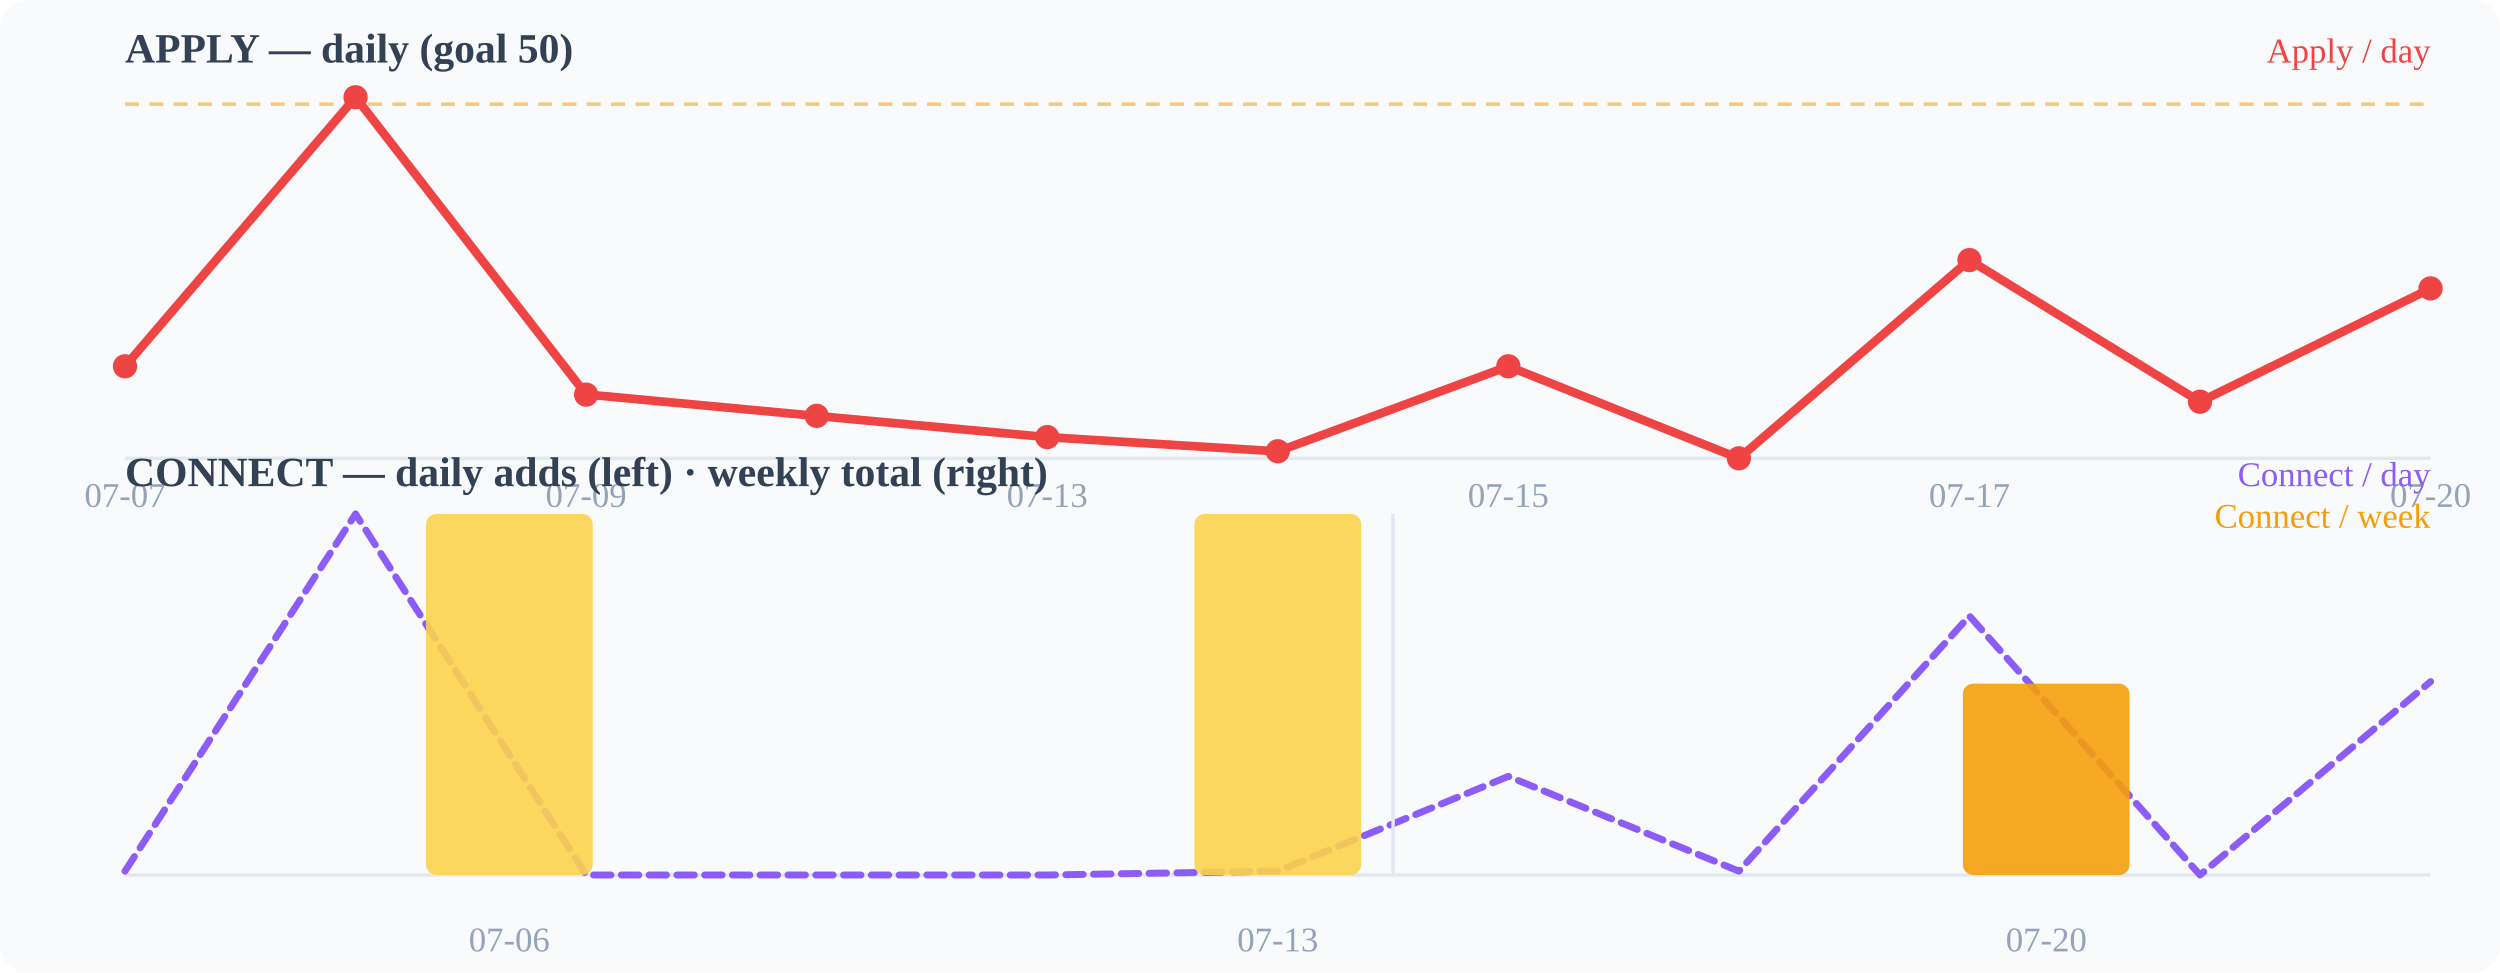
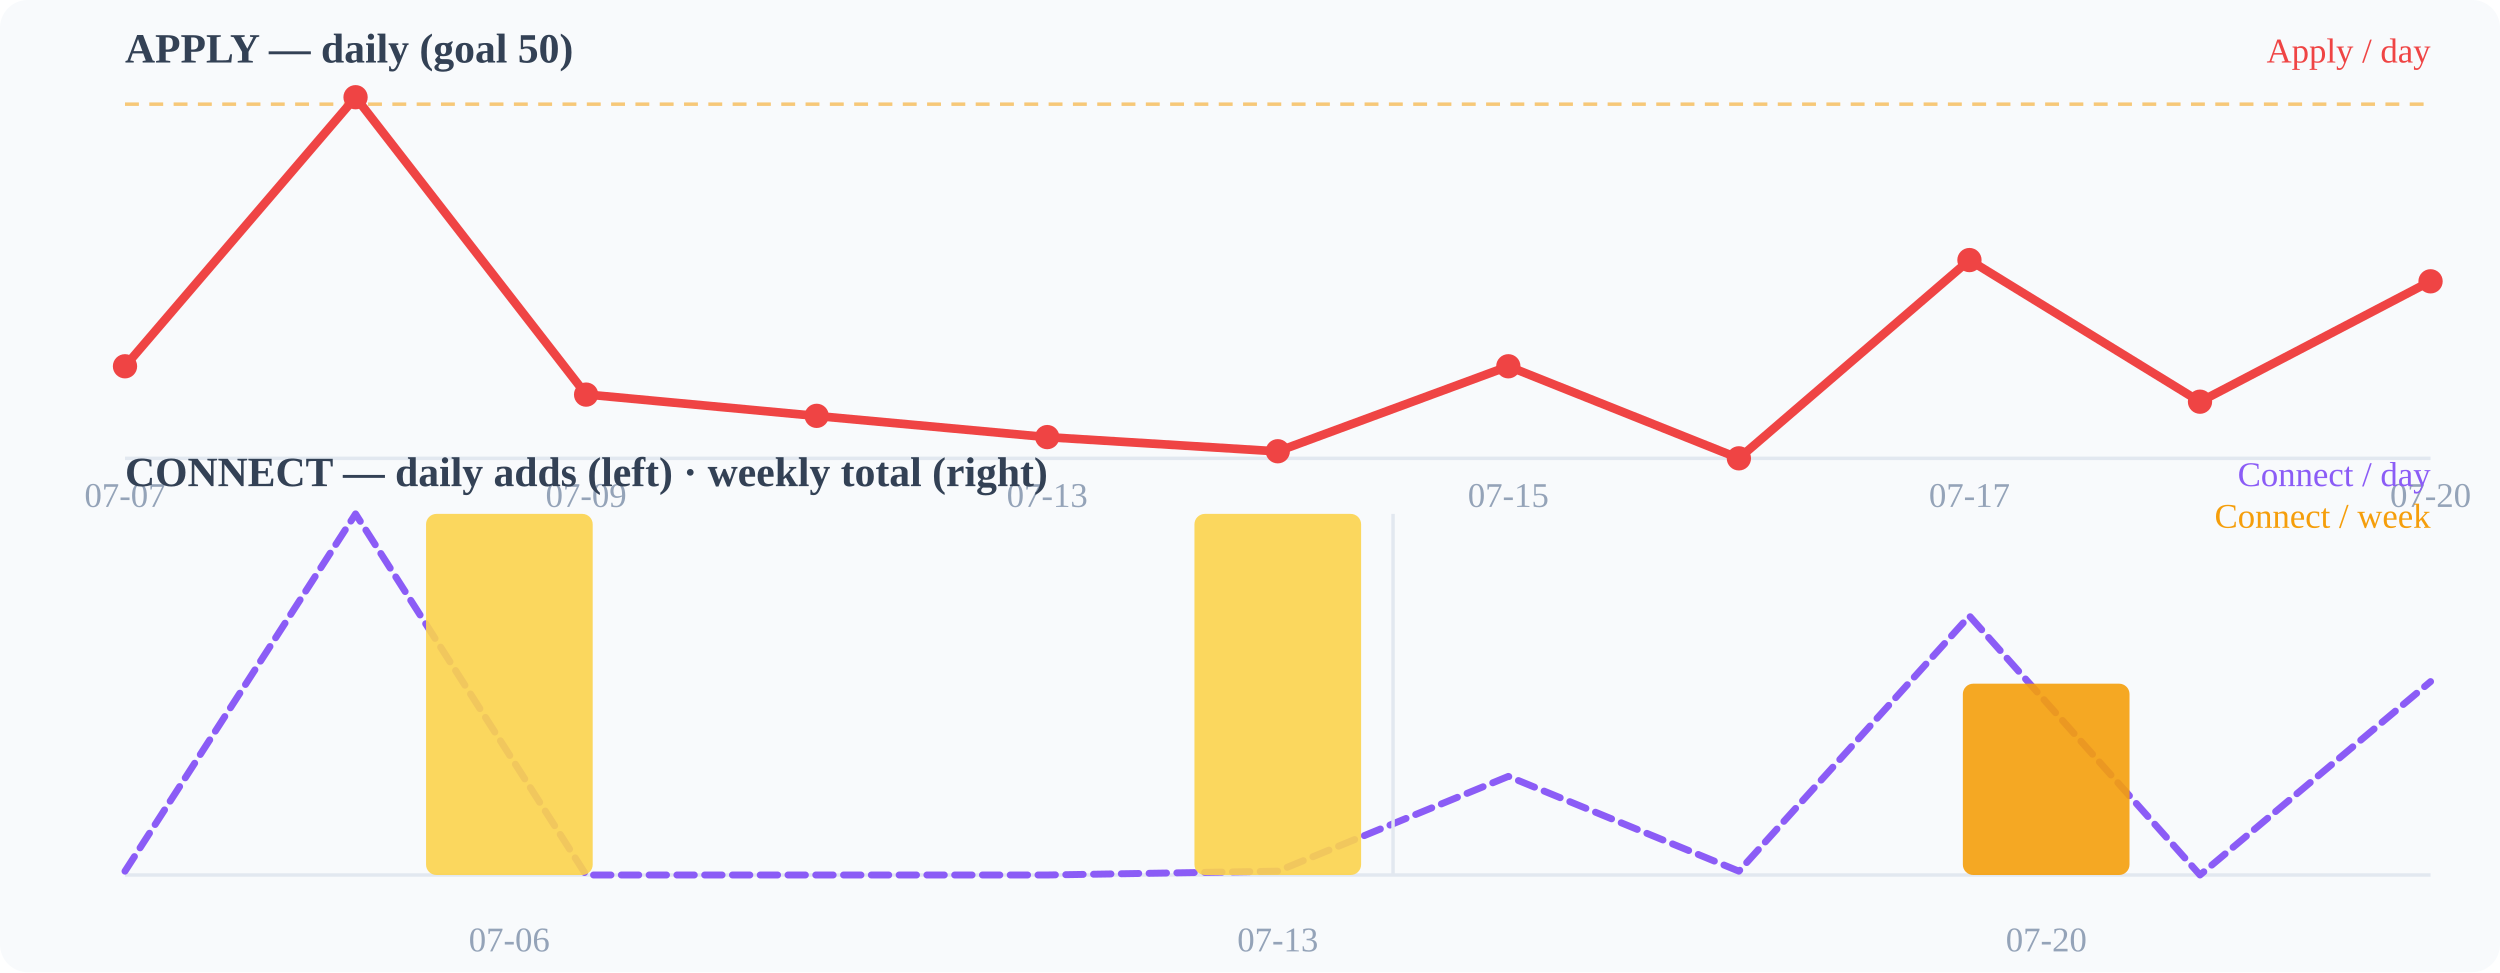
<svg xmlns="http://www.w3.org/2000/svg" width="720" height="280" viewBox="0 0 720 280">
  <rect width="720" height="280" fill="#f8fafc" rx="8" />
  <text x="36" y="18" font-size="12" font-weight="600" fill="#334155">APPLY — daily (goal 50)</text>
  <line x1="36" y1="132" x2="700" y2="132" stroke="#e2e8f0" stroke-width="1" />
  <line x1="36" y1="30.0" x2="700" y2="30.0" stroke="#f59e0b" stroke-width="1" stroke-dasharray="4 3" opacity="0.55" />
-   <polyline points="36.0,105.5 102.4,28.0 168.8,113.6 235.2,119.8 301.6,125.9 368.0,130.0 434.4,105.5 500.8,132.0 567.2,74.9 633.6,115.7 700.0,83.1" fill="none" stroke="#ef4444" stroke-width="2.5" stroke-linecap="round" stroke-linejoin="round" />
+   <polyline points="36.0,105.5 102.4,28.0 168.8,113.6 235.2,119.8 301.6,125.9 368.0,130.0 434.4,105.5 500.8,132.0 567.2,74.9 633.6,115.7 700.0,81.0" fill="none" stroke="#ef4444" stroke-width="2.5" stroke-linecap="round" stroke-linejoin="round" />
  <circle cx="36" cy="105.49" r="3.5" fill="#ef4444" />
  <circle cx="102.4" cy="28" r="3.5" fill="#ef4444" />
  <circle cx="168.8" cy="113.647" r="3.5" fill="#ef4444" />
  <circle cx="235.2" cy="119.765" r="3.5" fill="#ef4444" />
  <circle cx="301.6" cy="125.882" r="3.5" fill="#ef4444" />
  <circle cx="368" cy="129.961" r="3.5" fill="#ef4444" />
  <circle cx="434.4" cy="105.49" r="3.5" fill="#ef4444" />
  <circle cx="500.8" cy="132" r="3.5" fill="#ef4444" />
  <circle cx="567.2" cy="74.902" r="3.5" fill="#ef4444" />
  <circle cx="633.6" cy="115.686" r="3.5" fill="#ef4444" />
-   <circle cx="700" cy="83.059" r="3.5" fill="#ef4444" />
+   <circle cx="700" cy="81.02" r="3.5" fill="#ef4444" />
  <text x="36" y="146" font-size="10" fill="#94a3b8" text-anchor="middle">07-07</text>
  <text x="168.8" y="146" font-size="10" fill="#94a3b8" text-anchor="middle">07-09</text>
  <text x="301.6" y="146" font-size="10" fill="#94a3b8" text-anchor="middle">07-13</text>
  <text x="434.4" y="146" font-size="10" fill="#94a3b8" text-anchor="middle">07-15</text>
  <text x="567.2" y="146" font-size="10" fill="#94a3b8" text-anchor="middle">07-17</text>
  <text x="700" y="146" font-size="10" fill="#94a3b8" text-anchor="middle">07-20</text>
  <text x="36" y="140" font-size="12" font-weight="600" fill="#334155">CONNECT — daily adds (left) · weekly total (right)</text>
  <line x1="36" y1="252" x2="700" y2="252" stroke="#e2e8f0" stroke-width="1" />
  <polyline points="36.0,250.9 102.4,148.0 168.8,252.0 235.2,252.0 301.6,252.0 368.0,250.9 434.4,223.6 500.8,250.9 567.2,177.4 633.6,252.0 700.0,196.3" fill="none" stroke="#8b5cf6" stroke-width="2" stroke-linecap="round" stroke-linejoin="round" stroke-dasharray="5 3" />
  <rect x="122.7" y="148.0" width="48" height="104.0" rx="3" fill="#fcd34d" opacity="0.9" />
  <rect x="344.0" y="148.0" width="48" height="104.0" rx="3" fill="#fcd34d" opacity="0.9" />
  <rect x="565.3" y="196.9" width="48" height="55.1" rx="3" fill="#f59e0b" opacity="0.9" />
  <line x1="401.2" y1="148" x2="401.2" y2="252" stroke="#e2e8f0" stroke-width="1" />
  <text x="146.667" y="274" font-size="10" fill="#94a3b8" text-anchor="middle">07-06</text>
  <text x="368" y="274" font-size="10" fill="#94a3b8" text-anchor="middle">07-13</text>
  <text x="589.333" y="274" font-size="10" fill="#94a3b8" text-anchor="middle">07-20</text>
  <text x="700" y="18" font-size="10" fill="#ef4444" text-anchor="end">Apply / day</text>
  <text x="700" y="140" font-size="10" fill="#8b5cf6" text-anchor="end">Connect / day</text>
  <text x="700" y="152" font-size="10" fill="#f59e0b" text-anchor="end">Connect / week</text>
</svg>
